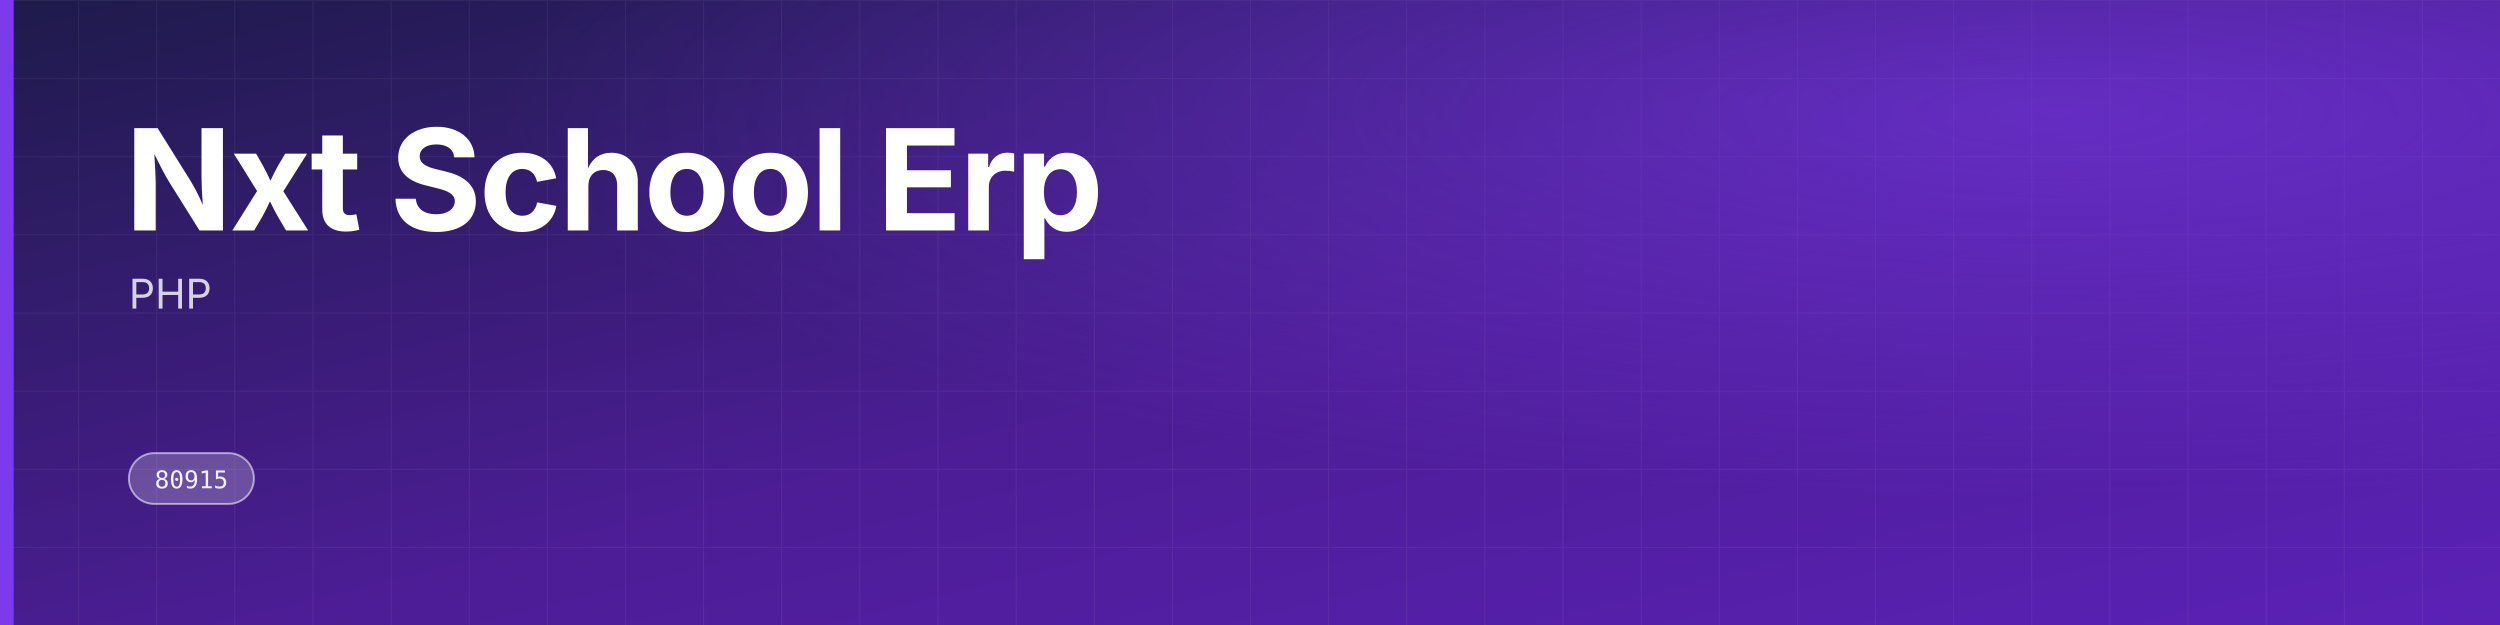
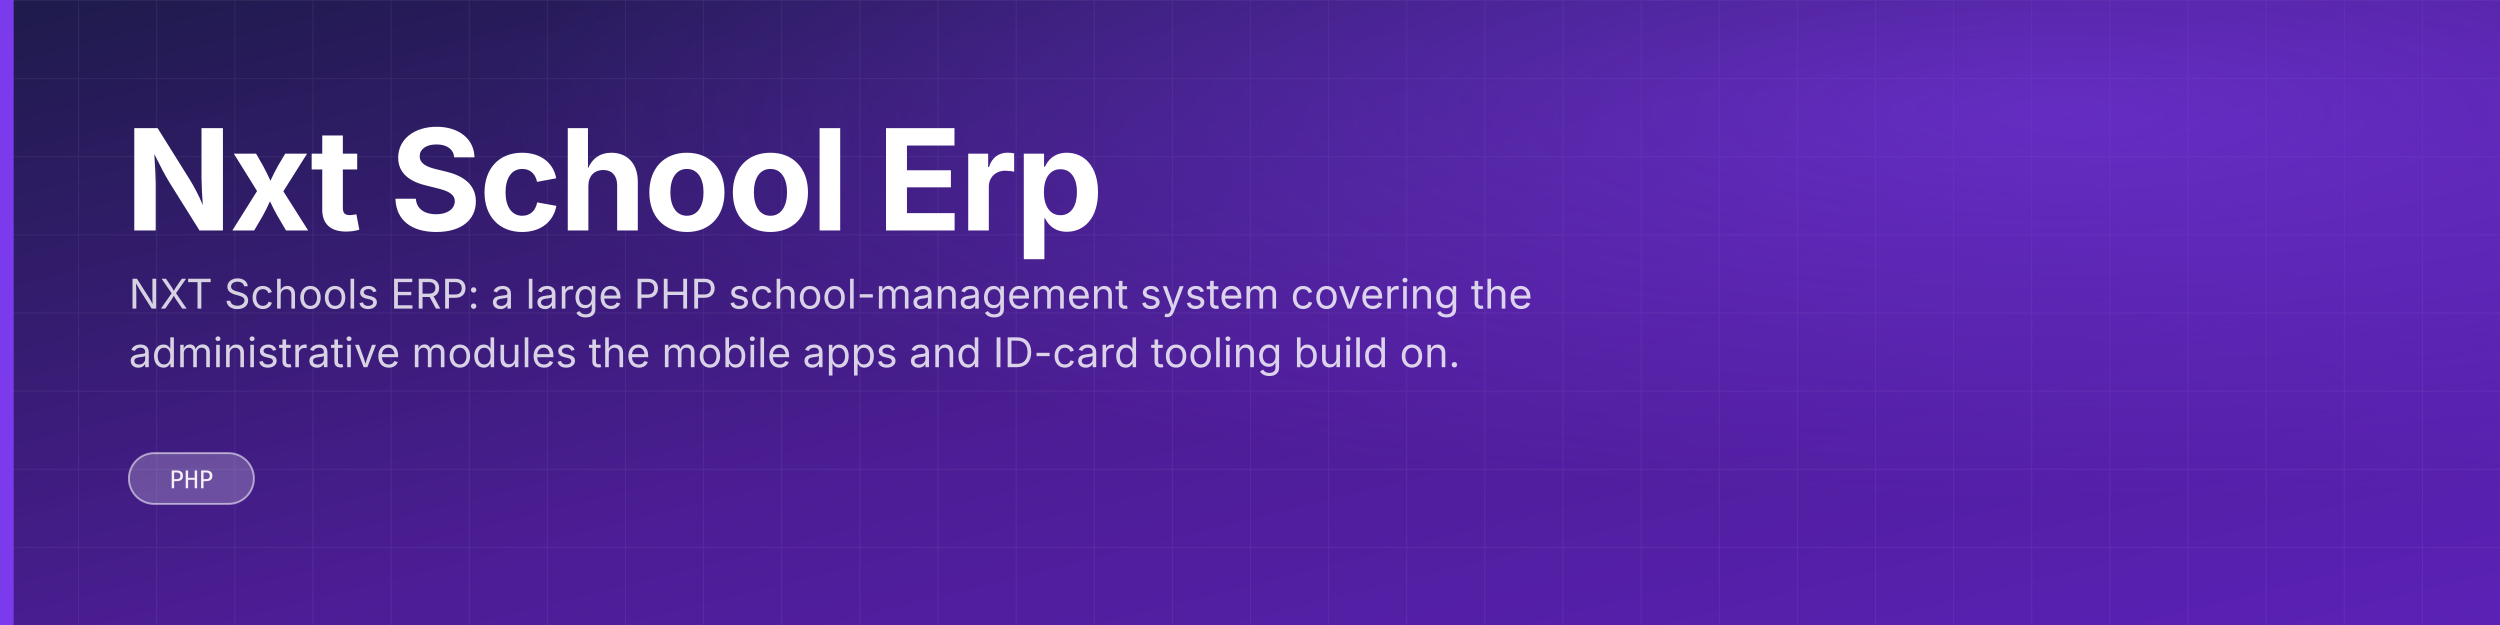
<svg xmlns="http://www.w3.org/2000/svg" viewBox="0 0 1280 320" width="1280" height="320" role="img" aria-label="Nxt School Erp">
  <defs>
    <linearGradient id="bg" x1="0" y1="0" x2="1" y2="1">
      <stop offset="0%" stop-color="#1E1B4B" />
      <stop offset="55%" stop-color="#4C1D95" />
      <stop offset="100%" stop-color="#5B21B6" />
    </linearGradient>
    <radialGradient id="glow" cx="0.82" cy="0.18" r="0.62">
      <stop offset="0%" stop-color="#7C3AED" stop-opacity="0.55" />
      <stop offset="100%" stop-color="#7C3AED" stop-opacity="0" />
    </radialGradient>
    <pattern id="grid" width="40" height="40" patternUnits="userSpaceOnUse">
      <path d="M40 0H0V40" fill="none" stroke="#ffffff" stroke-opacity="0.055" stroke-width="1" />
    </pattern>
  </defs>
  <rect width="1280" height="320" fill="url(#bg)" />
  <rect width="1280" height="320" fill="url(#grid)" />
  <rect width="1280" height="320" fill="url(#glow)" />
  <rect x="0" y="0" width="7" height="320" fill="#7C3AED" />
  <text x="64" y="118" font-family="ui-sans-serif,-apple-system,Segoe UI,Inter,Helvetica,Arial,sans-serif" font-size="72" font-weight="700" letter-spacing="-1.4" fill="#ffffff">Nxt School Erp</text>
-   <text x="66" y="158" font-family="ui-sans-serif,-apple-system,Segoe UI,Inter,Helvetica,Arial,sans-serif" font-size="21" fill="#ffffff" fill-opacity="0.80">PHP</text>
+   <text x="66" y="158" font-family="ui-sans-serif,-apple-system,Segoe UI,Inter,Helvetica,Arial,sans-serif" font-size="21" fill="#ffffff" fill-opacity="0.80">NXT Schools ERP: a large PHP school-management system covering the</text>
+   <text x="66" y="188" font-family="ui-sans-serif,-apple-system,Segoe UI,Inter,Helvetica,Arial,sans-serif" font-size="21" fill="#ffffff" fill-opacity="0.80">administrative modules the mobile apps and ID-card tooling build on.</text>
  <g>
    <rect x="66" y="232" rx="13" ry="13" width="64" height="26" fill="#ffffff" fill-opacity="0.22" stroke="#ffffff" stroke-opacity="0.55" />
-     <text x="98" y="250" text-anchor="middle" font-family="ui-monospace,SFMono-Regular,Menlo,monospace" font-size="12.5" fill="#ffffff" fill-opacity="0.92">80915</text>
+     <text x="98" y="250" text-anchor="middle" font-family="ui-monospace,SFMono-Regular,Menlo,monospace" font-size="12.5" fill="#ffffff" fill-opacity="0.92">PHP</text>
  </g>
</svg>
